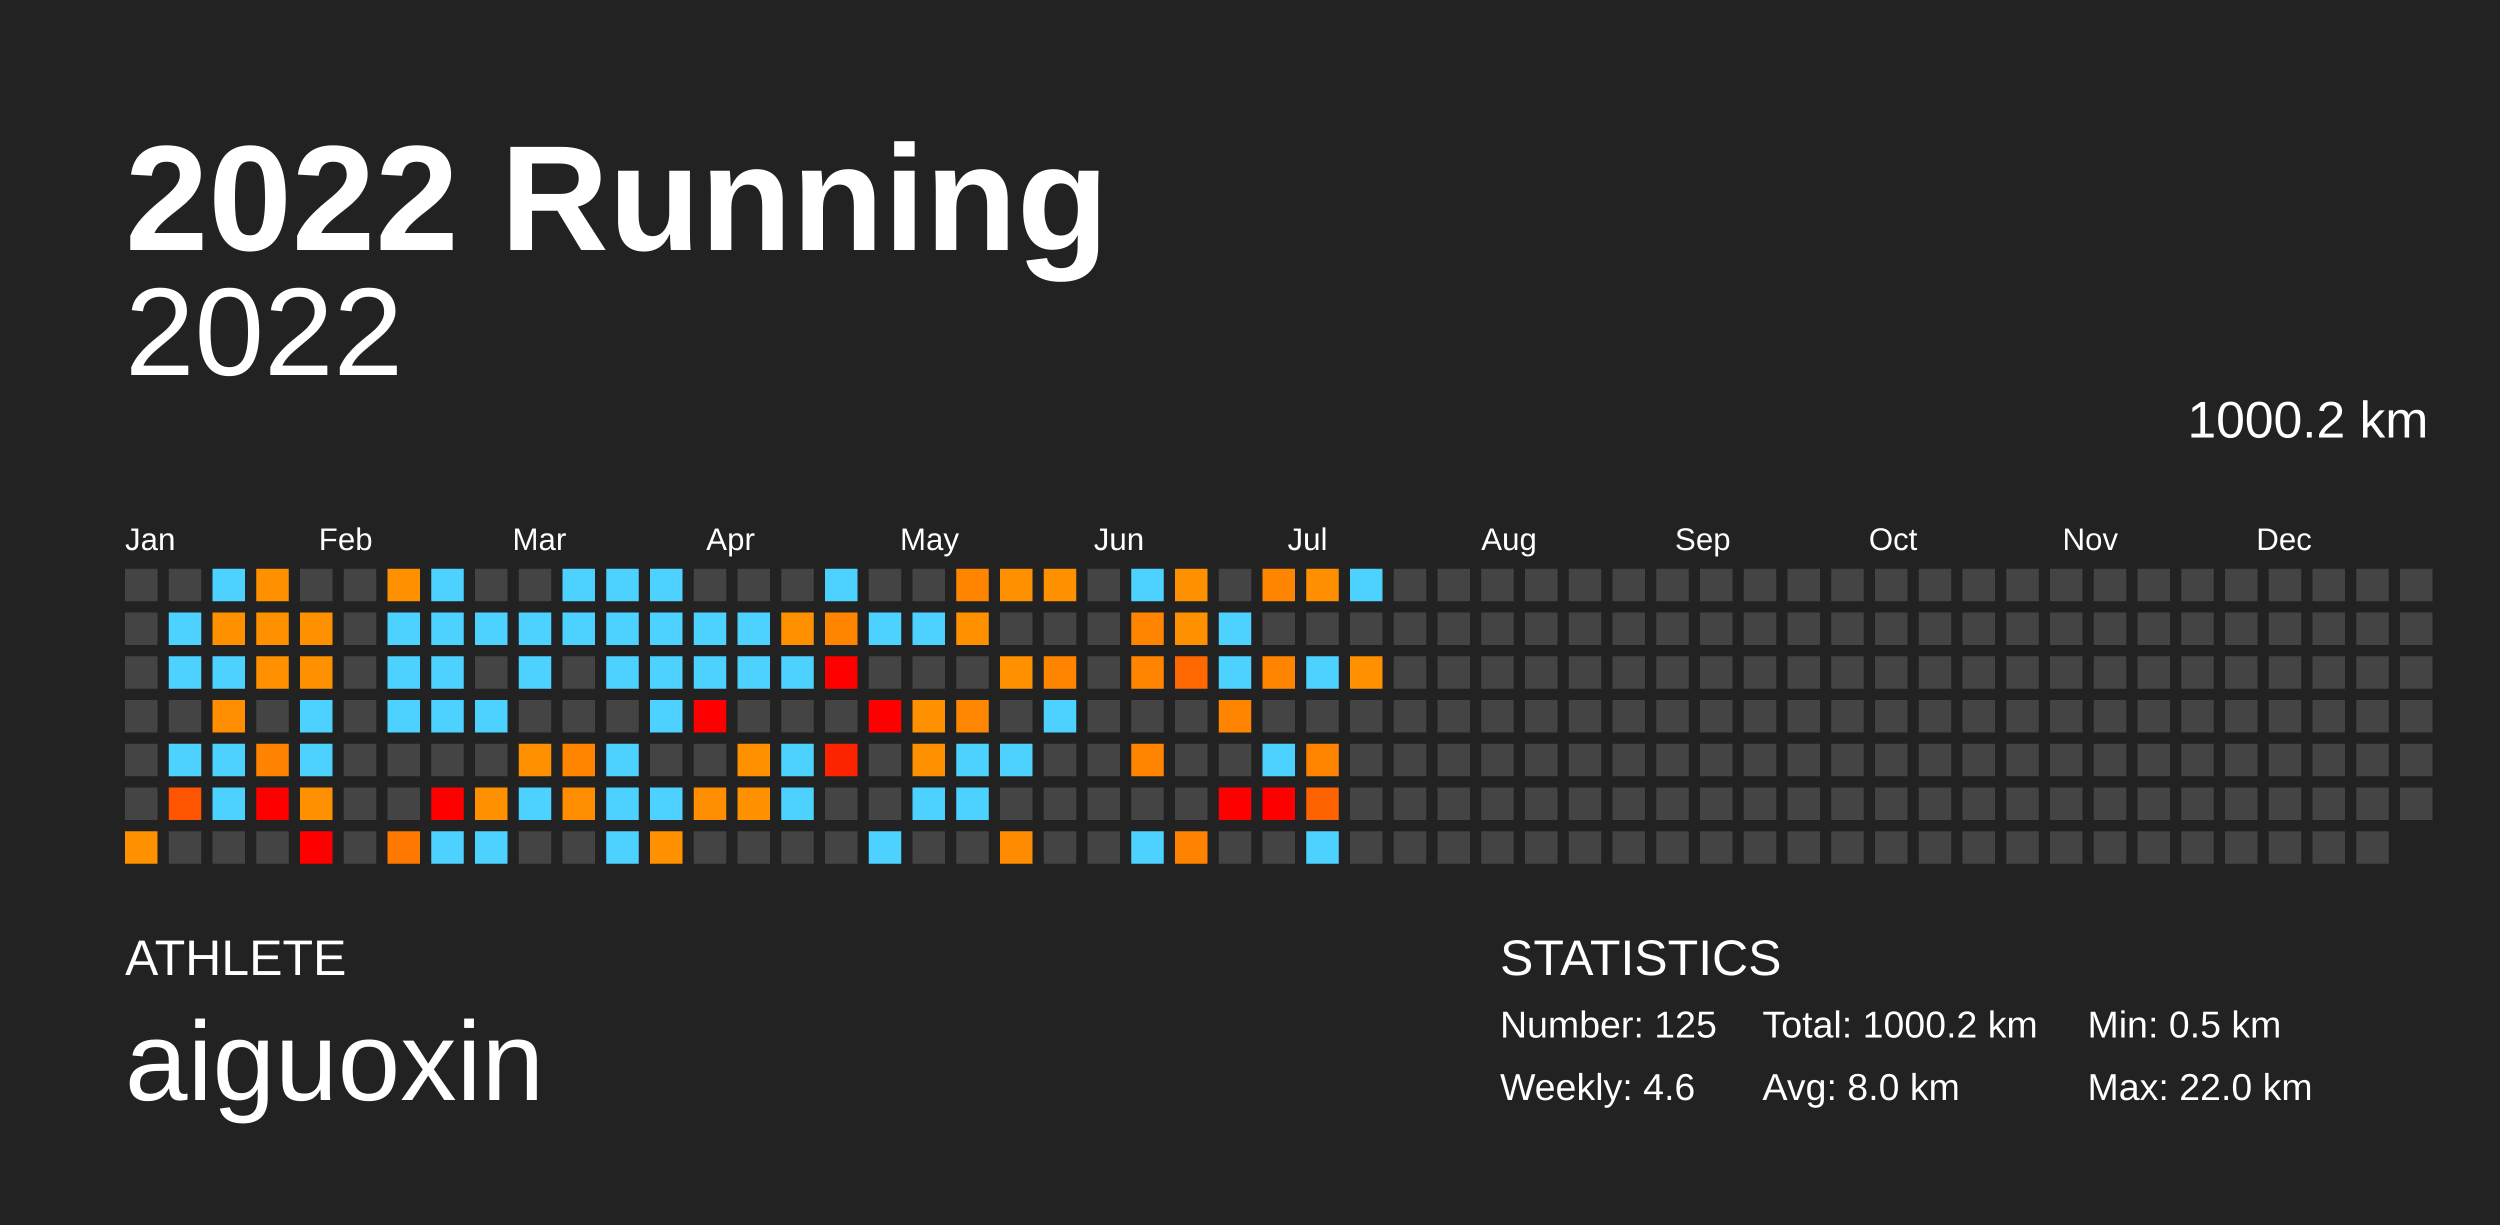
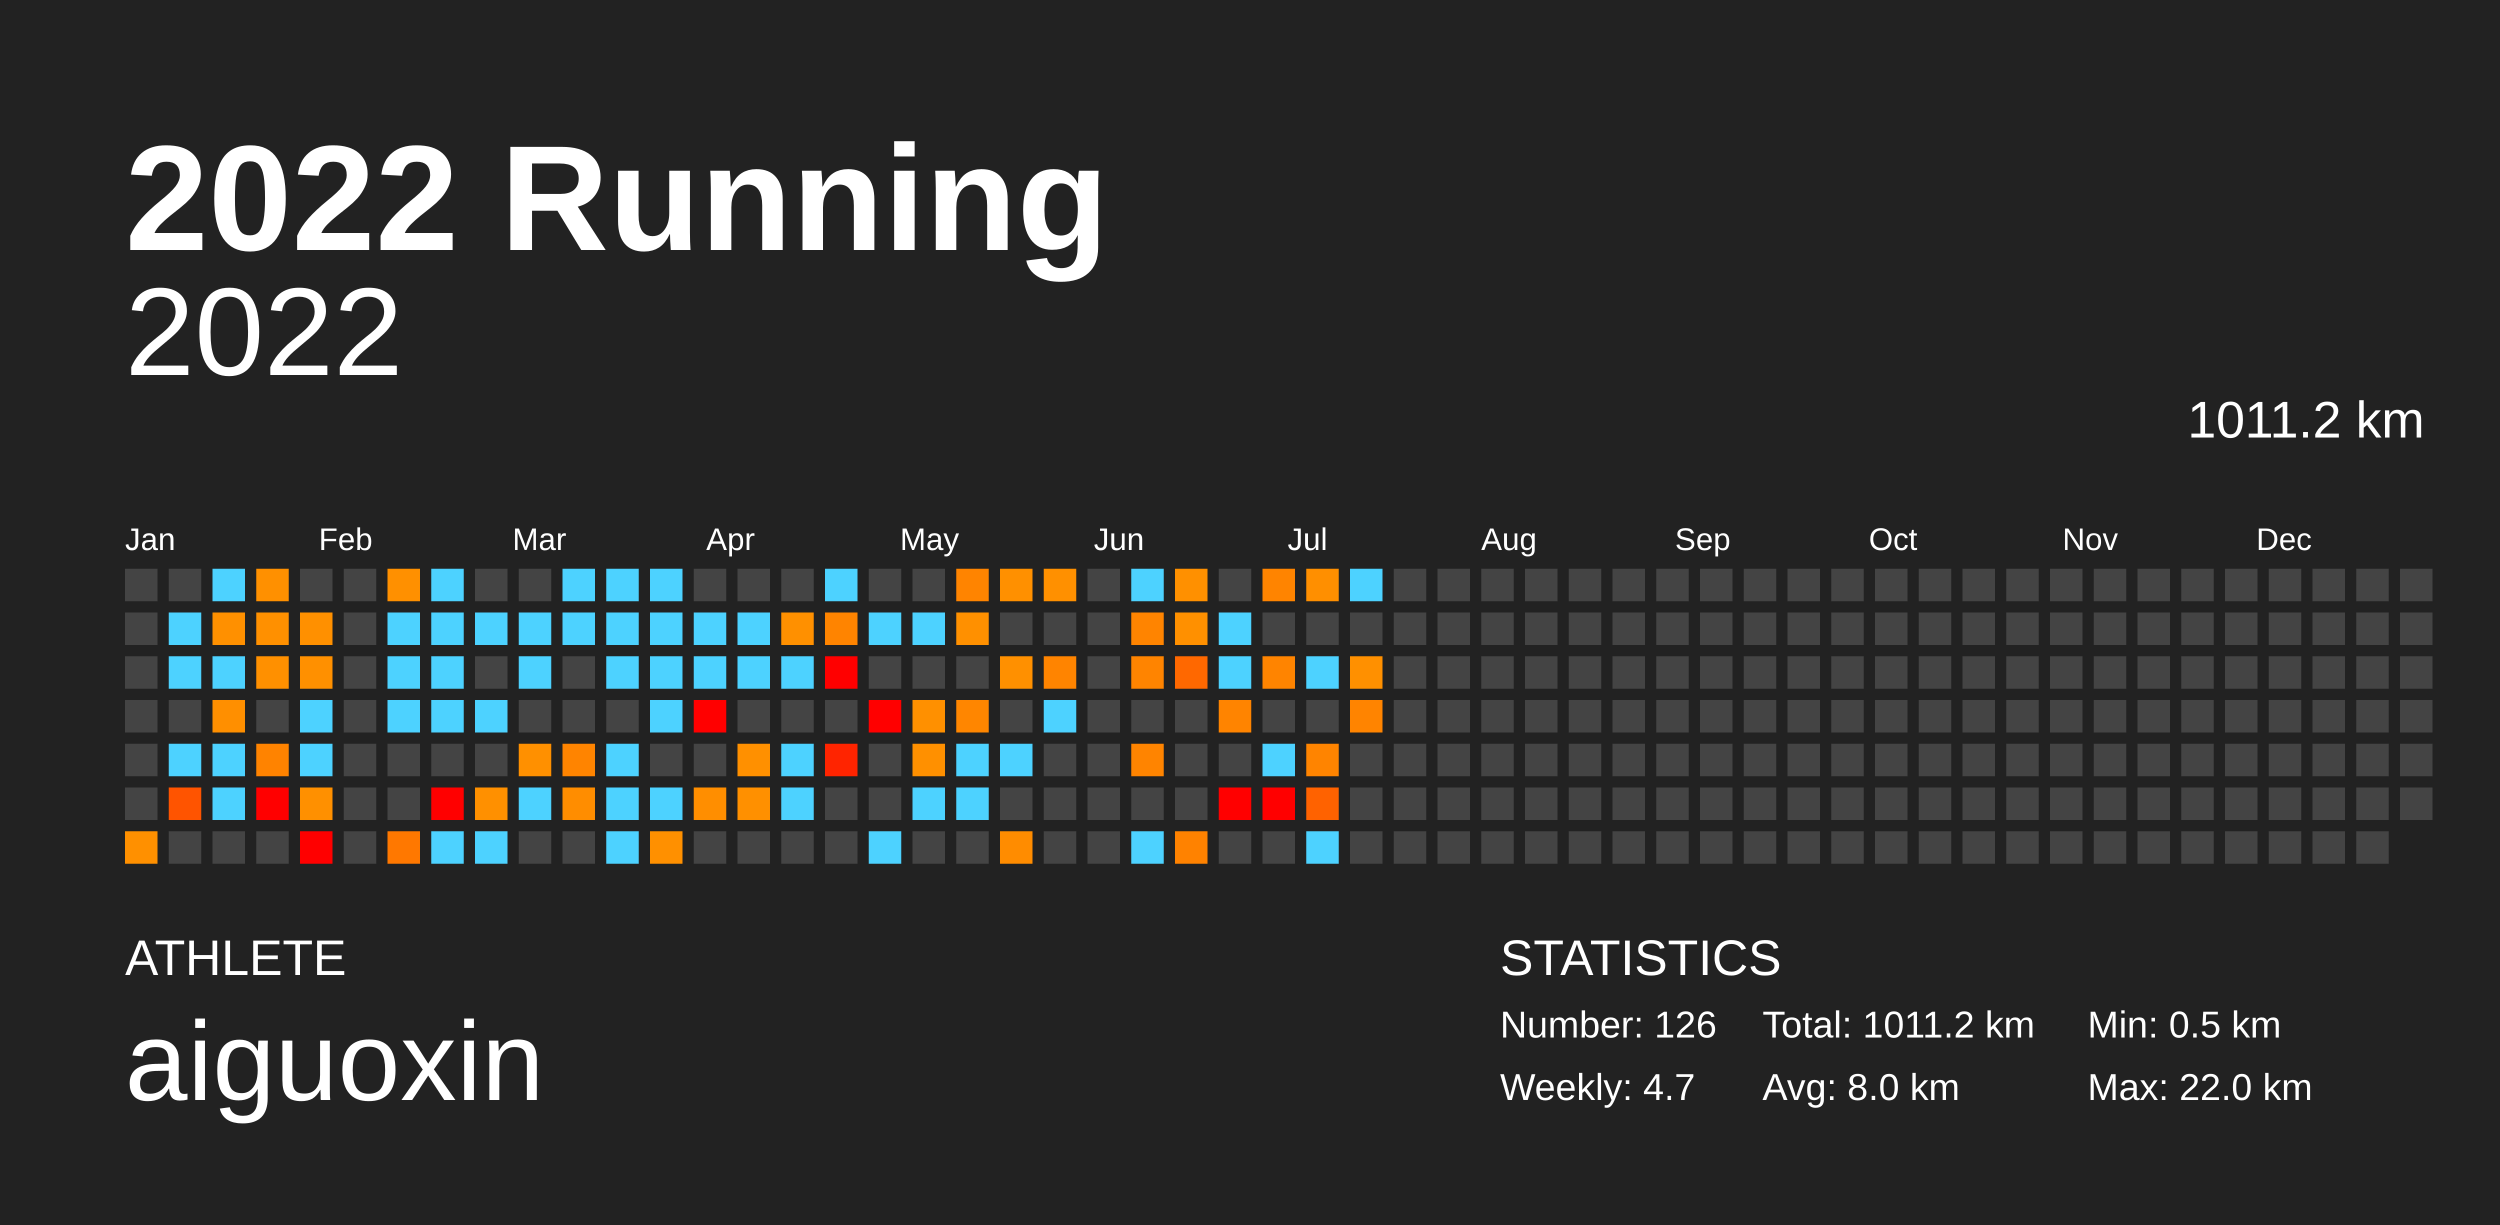
<svg xmlns="http://www.w3.org/2000/svg" baseProfile="full" height="98mm" version="1.1" viewBox="0,0,200,98" width="200mm">
  <defs />
  <rect fill="#222222" height="98" width="200" x="0" y="0" />
  <text fill="#FFFFFF" style="font-size:12px; font-family:Arial; font-weight:bold;" x="10" y="20">2022 Running</text>
  <text fill="#FFFFFF" style="font-size:4px; font-family:Arial" x="10" y="78">ATHLETE</text>
  <text fill="#FFFFFF" style="font-size:9px; font-family:Arial" x="10" y="88">aiguoxin</text>
  <text fill="#FFFFFF" style="font-size:4px; font-family:Arial" x="120" y="78">STATISTICS</text>
-   <text fill="#FFFFFF" style="font-size:3px; font-family:Arial" x="120" y="83">Number: 125</text>
-   <text fill="#FFFFFF" style="font-size:3px; font-family:Arial" x="120" y="88">Weekly: 4.6</text>
-   <text fill="#FFFFFF" style="font-size:3px; font-family:Arial" x="141" y="83">Total: 1000.2 km</text>
+   <text fill="#FFFFFF" style="font-size:3px; font-family:Arial" x="120" y="83">Number: 126</text>
+   <text fill="#FFFFFF" style="font-size:3px; font-family:Arial" x="120" y="88">Weekly: 4.7</text>
+   <text fill="#FFFFFF" style="font-size:3px; font-family:Arial" x="141" y="83">Total: 1011.2 km</text>
  <text fill="#FFFFFF" style="font-size:3px; font-family:Arial" x="141" y="88">Avg: 8.0 km</text>
  <text fill="#FFFFFF" style="font-size:3px; font-family:Arial" x="167" y="83">Min: 0.5 km</text>
  <text fill="#FFFFFF" style="font-size:3px; font-family:Arial" x="167" y="88">Max: 22.0 km</text>
  <text alignment-baseline="hanging" fill="#FFFFFF" style="font-size:10.0px; font-family:Arial;" x="10" y="30">2022</text>
-   <text alignment-baseline="hanging" fill="#FFFFFF" style="font-size:4.125px; font-family:Arial;" x="175" y="35">1000.2 km</text>
+   <text alignment-baseline="hanging" fill="#FFFFFF" style="font-size:4.125px; font-family:Arial;" x="175" y="35">1011.2 km</text>
  <text fill="#FFFFFF" style="font-size:2.5px; font-family:Arial" x="10.0" y="44">Jan</text>
  <text fill="#FFFFFF" style="font-size:2.5px; font-family:Arial" x="25.5" y="44">Feb</text>
  <text fill="#FFFFFF" style="font-size:2.5px; font-family:Arial" x="41.0" y="44">Mar</text>
  <text fill="#FFFFFF" style="font-size:2.5px; font-family:Arial" x="56.5" y="44">Apr</text>
  <text fill="#FFFFFF" style="font-size:2.5px; font-family:Arial" x="72.0" y="44">May</text>
  <text fill="#FFFFFF" style="font-size:2.5px; font-family:Arial" x="87.5" y="44">Jun</text>
  <text fill="#FFFFFF" style="font-size:2.5px; font-family:Arial" x="103.0" y="44">Jul</text>
  <text fill="#FFFFFF" style="font-size:2.5px; font-family:Arial" x="118.5" y="44">Aug</text>
  <text fill="#FFFFFF" style="font-size:2.5px; font-family:Arial" x="134.0" y="44">Sep</text>
  <text fill="#FFFFFF" style="font-size:2.5px; font-family:Arial" x="149.5" y="44">Oct</text>
  <text fill="#FFFFFF" style="font-size:2.5px; font-family:Arial" x="165.0" y="44">Nov</text>
  <text fill="#FFFFFF" style="font-size:2.5px; font-family:Arial" x="180.5" y="44">Dec</text>
  <rect fill="#444444" height="2.6" width="2.6" x="10.0" y="45.5" />
  <rect fill="#444444" height="2.6" width="2.6" x="10.0" y="49.0" />
  <rect fill="#444444" height="2.6" width="2.6" x="10.0" y="52.5" />
  <rect fill="#444444" height="2.6" width="2.6" x="10.0" y="56.0" />
  <rect fill="#444444" height="2.6" width="2.6" x="10.0" y="59.5" />
  <rect fill="#444444" height="2.6" width="2.6" x="10.0" y="63.0" />
  <rect fill="#ff9000" height="2.6" width="2.6" x="10.0" y="66.5" />
  <rect fill="#444444" height="2.6" width="2.6" x="13.5" y="45.5" />
  <rect fill="#4dd2ff" height="2.6" width="2.6" x="13.5" y="49.0" />
  <rect fill="#4dd2ff" height="2.6" width="2.6" x="13.5" y="52.5" />
  <rect fill="#444444" height="2.6" width="2.6" x="13.5" y="56.0" />
  <rect fill="#4dd2ff" height="2.6" width="2.6" x="13.5" y="59.5" />
  <rect fill="#ff5400" height="2.6" width="2.6" x="13.5" y="63.0" />
  <rect fill="#444444" height="2.6" width="2.6" x="13.5" y="66.5" />
  <rect fill="#4dd2ff" height="2.6" width="2.6" x="17.0" y="45.5" />
  <rect fill="#ff9000" height="2.6" width="2.6" x="17.0" y="49.0" />
  <rect fill="#4dd2ff" height="2.6" width="2.6" x="17.0" y="52.5" />
  <rect fill="#ff8f00" height="2.6" width="2.6" x="17.0" y="56.0" />
  <rect fill="#4dd2ff" height="2.6" width="2.6" x="17.0" y="59.5" />
  <rect fill="#4dd2ff" height="2.6" width="2.6" x="17.0" y="63.0" />
  <rect fill="#444444" height="2.6" width="2.6" x="17.0" y="66.5" />
  <rect fill="#ff9000" height="2.6" width="2.6" x="20.5" y="45.5" />
  <rect fill="#ff9000" height="2.6" width="2.6" x="20.5" y="49.0" />
  <rect fill="#ff9000" height="2.6" width="2.6" x="20.5" y="52.5" />
  <rect fill="#444444" height="2.6" width="2.6" x="20.5" y="56.0" />
  <rect fill="#ff8300" height="2.6" width="2.6" x="20.5" y="59.5" />
  <rect fill="red" height="2.6" width="2.6" x="20.5" y="63.0" />
  <rect fill="#444444" height="2.6" width="2.6" x="20.5" y="66.5" />
  <rect fill="#444444" height="2.6" width="2.6" x="24.0" y="45.5" />
  <rect fill="#ff9000" height="2.6" width="2.6" x="24.0" y="49.0" />
  <rect fill="#ff9000" height="2.6" width="2.6" x="24.0" y="52.5" />
  <rect fill="#4dd2ff" height="2.6" width="2.6" x="24.0" y="56.0" />
  <rect fill="#4dd2ff" height="2.6" width="2.6" x="24.0" y="59.5" />
  <rect fill="#ff9000" height="2.6" width="2.6" x="24.0" y="63.0" />
  <rect fill="red" height="2.6" width="2.6" x="24.0" y="66.5" />
  <rect fill="#444444" height="2.6" width="2.6" x="27.5" y="45.5" />
  <rect fill="#444444" height="2.6" width="2.6" x="27.5" y="49.0" />
  <rect fill="#444444" height="2.6" width="2.6" x="27.5" y="52.5" />
  <rect fill="#444444" height="2.6" width="2.6" x="27.5" y="56.0" />
  <rect fill="#444444" height="2.6" width="2.6" x="27.5" y="59.5" />
  <rect fill="#444444" height="2.6" width="2.6" x="27.5" y="63.0" />
  <rect fill="#444444" height="2.6" width="2.6" x="27.5" y="66.5" />
  <rect fill="#ff9000" height="2.6" width="2.6" x="31.0" y="45.5" />
  <rect fill="#4dd2ff" height="2.6" width="2.6" x="31.0" y="49.0" />
  <rect fill="#4dd2ff" height="2.6" width="2.6" x="31.0" y="52.5" />
  <rect fill="#4dd2ff" height="2.6" width="2.6" x="31.0" y="56.0" />
  <rect fill="#444444" height="2.6" width="2.6" x="31.0" y="59.5" />
  <rect fill="#444444" height="2.6" width="2.6" x="31.0" y="63.0" />
  <rect fill="#ff7800" height="2.6" width="2.6" x="31.0" y="66.5" />
  <rect fill="#4dd2ff" height="2.6" width="2.6" x="34.5" y="45.5" />
  <rect fill="#4dd2ff" height="2.6" width="2.6" x="34.5" y="49.0" />
  <rect fill="#4dd2ff" height="2.6" width="2.6" x="34.5" y="52.5" />
  <rect fill="#4dd2ff" height="2.6" width="2.6" x="34.5" y="56.0" />
  <rect fill="#444444" height="2.6" width="2.6" x="34.5" y="59.5" />
  <rect fill="red" height="2.6" width="2.6" x="34.5" y="63.0" />
  <rect fill="#4dd2ff" height="2.6" width="2.6" x="34.5" y="66.5" />
  <rect fill="#444444" height="2.6" width="2.6" x="38.0" y="45.5" />
  <rect fill="#4dd2ff" height="2.6" width="2.6" x="38.0" y="49.0" />
  <rect fill="#444444" height="2.6" width="2.6" x="38.0" y="52.5" />
  <rect fill="#4dd2ff" height="2.6" width="2.6" x="38.0" y="56.0" />
  <rect fill="#444444" height="2.6" width="2.6" x="38.0" y="59.5" />
  <rect fill="#ff9000" height="2.6" width="2.6" x="38.0" y="63.0" />
  <rect fill="#4dd2ff" height="2.6" width="2.6" x="38.0" y="66.5" />
  <rect fill="#444444" height="2.6" width="2.6" x="41.5" y="45.5" />
  <rect fill="#4dd2ff" height="2.6" width="2.6" x="41.5" y="49.0" />
  <rect fill="#4dd2ff" height="2.6" width="2.6" x="41.5" y="52.5" />
  <rect fill="#444444" height="2.6" width="2.6" x="41.5" y="56.0" />
  <rect fill="#ff9000" height="2.6" width="2.6" x="41.5" y="59.5" />
  <rect fill="#4dd2ff" height="2.6" width="2.6" x="41.5" y="63.0" />
  <rect fill="#444444" height="2.6" width="2.6" x="41.5" y="66.5" />
  <rect fill="#4dd2ff" height="2.6" width="2.6" x="45.0" y="45.5" />
  <rect fill="#4dd2ff" height="2.6" width="2.6" x="45.0" y="49.0" />
  <rect fill="#444444" height="2.6" width="2.6" x="45.0" y="52.5" />
  <rect fill="#444444" height="2.6" width="2.6" x="45.0" y="56.0" />
  <rect fill="#ff8400" height="2.6" width="2.6" x="45.0" y="59.5" />
  <rect fill="#ff8d00" height="2.6" width="2.6" x="45.0" y="63.0" />
  <rect fill="#444444" height="2.6" width="2.6" x="45.0" y="66.5" />
  <rect fill="#4dd2ff" height="2.6" width="2.6" x="48.5" y="45.5" />
  <rect fill="#4dd2ff" height="2.6" width="2.6" x="48.5" y="49.0" />
  <rect fill="#4dd2ff" height="2.6" width="2.6" x="48.5" y="52.5" />
  <rect fill="#444444" height="2.6" width="2.6" x="48.5" y="56.0" />
  <rect fill="#4dd2ff" height="2.6" width="2.6" x="48.5" y="59.5" />
  <rect fill="#4dd2ff" height="2.6" width="2.6" x="48.5" y="63.0" />
  <rect fill="#4dd2ff" height="2.6" width="2.6" x="48.5" y="66.5" />
  <rect fill="#4dd2ff" height="2.6" width="2.6" x="52.0" y="45.5" />
  <rect fill="#4dd2ff" height="2.6" width="2.6" x="52.0" y="49.0" />
  <rect fill="#4dd2ff" height="2.6" width="2.6" x="52.0" y="52.5" />
  <rect fill="#4dd2ff" height="2.6" width="2.6" x="52.0" y="56.0" />
  <rect fill="#444444" height="2.6" width="2.6" x="52.0" y="59.5" />
  <rect fill="#4dd2ff" height="2.6" width="2.6" x="52.0" y="63.0" />
  <rect fill="#ff9000" height="2.6" width="2.6" x="52.0" y="66.5" />
  <rect fill="#444444" height="2.6" width="2.6" x="55.5" y="45.5" />
  <rect fill="#4dd2ff" height="2.6" width="2.6" x="55.5" y="49.0" />
  <rect fill="#4dd2ff" height="2.6" width="2.6" x="55.5" y="52.5" />
  <rect fill="red" height="2.6" width="2.6" x="55.5" y="56.0" />
  <rect fill="#444444" height="2.6" width="2.6" x="55.5" y="59.5" />
  <rect fill="#ff8e00" height="2.6" width="2.6" x="55.5" y="63.0" />
  <rect fill="#444444" height="2.6" width="2.6" x="55.5" y="66.5" />
  <rect fill="#444444" height="2.6" width="2.6" x="59.0" y="45.5" />
  <rect fill="#4dd2ff" height="2.6" width="2.6" x="59.0" y="49.0" />
  <rect fill="#4dd2ff" height="2.6" width="2.6" x="59.0" y="52.5" />
  <rect fill="#444444" height="2.6" width="2.6" x="59.0" y="56.0" />
  <rect fill="#ff9000" height="2.6" width="2.6" x="59.0" y="59.5" />
  <rect fill="#ff9000" height="2.6" width="2.6" x="59.0" y="63.0" />
  <rect fill="#444444" height="2.6" width="2.6" x="59.0" y="66.5" />
  <rect fill="#444444" height="2.6" width="2.6" x="62.5" y="45.5" />
  <rect fill="#ff9000" height="2.6" width="2.6" x="62.5" y="49.0" />
  <rect fill="#4dd2ff" height="2.6" width="2.6" x="62.5" y="52.5" />
  <rect fill="#444444" height="2.6" width="2.6" x="62.5" y="56.0" />
  <rect fill="#4dd2ff" height="2.6" width="2.6" x="62.5" y="59.5" />
  <rect fill="#4dd2ff" height="2.6" width="2.6" x="62.5" y="63.0" />
  <rect fill="#444444" height="2.6" width="2.6" x="62.5" y="66.5" />
  <rect fill="#4dd2ff" height="2.6" width="2.6" x="66.0" y="45.5" />
  <rect fill="#ff8400" height="2.6" width="2.6" x="66.0" y="49.0" />
  <rect fill="red" height="2.6" width="2.6" x="66.0" y="52.5" />
  <rect fill="#444444" height="2.6" width="2.6" x="66.0" y="56.0" />
  <rect fill="#ff2400" height="2.6" width="2.6" x="66.0" y="59.5" />
  <rect fill="#444444" height="2.6" width="2.6" x="66.0" y="63.0" />
  <rect fill="#444444" height="2.6" width="2.6" x="66.0" y="66.5" />
  <rect fill="#444444" height="2.6" width="2.6" x="69.5" y="45.5" />
  <rect fill="#4dd2ff" height="2.6" width="2.6" x="69.5" y="49.0" />
  <rect fill="#444444" height="2.6" width="2.6" x="69.5" y="52.5" />
  <rect fill="red" height="2.6" width="2.6" x="69.5" y="56.0" />
  <rect fill="#444444" height="2.6" width="2.6" x="69.5" y="59.5" />
  <rect fill="#444444" height="2.6" width="2.6" x="69.5" y="63.0" />
  <rect fill="#4dd2ff" height="2.6" width="2.6" x="69.5" y="66.5" />
  <rect fill="#444444" height="2.6" width="2.6" x="73.0" y="45.5" />
  <rect fill="#4dd2ff" height="2.6" width="2.6" x="73.0" y="49.0" />
  <rect fill="#444444" height="2.6" width="2.6" x="73.0" y="52.5" />
  <rect fill="#ff9000" height="2.6" width="2.6" x="73.0" y="56.0" />
  <rect fill="#ff9000" height="2.6" width="2.6" x="73.0" y="59.5" />
  <rect fill="#4dd2ff" height="2.6" width="2.6" x="73.0" y="63.0" />
  <rect fill="#444444" height="2.6" width="2.6" x="73.0" y="66.5" />
  <rect fill="#ff8400" height="2.6" width="2.6" x="76.5" y="45.5" />
  <rect fill="#ff9000" height="2.6" width="2.6" x="76.5" y="49.0" />
  <rect fill="#444444" height="2.6" width="2.6" x="76.5" y="52.5" />
  <rect fill="#ff8600" height="2.6" width="2.6" x="76.5" y="56.0" />
  <rect fill="#4dd2ff" height="2.6" width="2.6" x="76.5" y="59.5" />
  <rect fill="#4dd2ff" height="2.6" width="2.6" x="76.5" y="63.0" />
  <rect fill="#444444" height="2.6" width="2.6" x="76.5" y="66.5" />
  <rect fill="#ff9000" height="2.6" width="2.6" x="80.0" y="45.5" />
  <rect fill="#444444" height="2.6" width="2.6" x="80.0" y="49.0" />
  <rect fill="#ff9000" height="2.6" width="2.6" x="80.0" y="52.5" />
  <rect fill="#444444" height="2.6" width="2.6" x="80.0" y="56.0" />
  <rect fill="#4dd2ff" height="2.6" width="2.6" x="80.0" y="59.5" />
  <rect fill="#444444" height="2.6" width="2.6" x="80.0" y="63.0" />
  <rect fill="#ff8c00" height="2.6" width="2.6" x="80.0" y="66.5" />
  <rect fill="#ff9000" height="2.6" width="2.6" x="83.5" y="45.5" />
  <rect fill="#444444" height="2.6" width="2.6" x="83.5" y="49.0" />
  <rect fill="#ff8400" height="2.6" width="2.6" x="83.5" y="52.5" />
  <rect fill="#4dd2ff" height="2.6" width="2.6" x="83.5" y="56.0" />
  <rect fill="#444444" height="2.6" width="2.6" x="83.5" y="59.5" />
  <rect fill="#444444" height="2.6" width="2.6" x="83.5" y="63.0" />
  <rect fill="#444444" height="2.6" width="2.6" x="83.5" y="66.5" />
  <rect fill="#444444" height="2.6" width="2.6" x="87.0" y="45.5" />
  <rect fill="#444444" height="2.6" width="2.6" x="87.0" y="49.0" />
  <rect fill="#444444" height="2.6" width="2.6" x="87.0" y="52.5" />
  <rect fill="#444444" height="2.6" width="2.6" x="87.0" y="56.0" />
  <rect fill="#444444" height="2.6" width="2.6" x="87.0" y="59.5" />
  <rect fill="#444444" height="2.6" width="2.6" x="87.0" y="63.0" />
  <rect fill="#444444" height="2.6" width="2.6" x="87.0" y="66.5" />
  <rect fill="#4dd2ff" height="2.6" width="2.6" x="90.5" y="45.5" />
  <rect fill="#ff8400" height="2.6" width="2.6" x="90.5" y="49.0" />
  <rect fill="#ff8400" height="2.6" width="2.6" x="90.5" y="52.5" />
  <rect fill="#444444" height="2.6" width="2.6" x="90.5" y="56.0" />
  <rect fill="#ff8400" height="2.6" width="2.6" x="90.5" y="59.5" />
  <rect fill="#444444" height="2.6" width="2.6" x="90.5" y="63.0" />
  <rect fill="#4dd2ff" height="2.6" width="2.6" x="90.5" y="66.5" />
  <rect fill="#ff9000" height="2.6" width="2.6" x="94.0" y="45.5" />
  <rect fill="#ff9000" height="2.6" width="2.6" x="94.0" y="49.0" />
  <rect fill="#ff6800" height="2.6" width="2.6" x="94.0" y="52.5" />
  <rect fill="#444444" height="2.6" width="2.6" x="94.0" y="56.0" />
  <rect fill="#444444" height="2.6" width="2.6" x="94.0" y="59.5" />
  <rect fill="#444444" height="2.6" width="2.6" x="94.0" y="63.0" />
  <rect fill="#ff8200" height="2.6" width="2.6" x="94.0" y="66.5" />
  <rect fill="#444444" height="2.6" width="2.6" x="97.5" y="45.5" />
  <rect fill="#4dd2ff" height="2.6" width="2.6" x="97.5" y="49.0" />
  <rect fill="#4dd2ff" height="2.6" width="2.6" x="97.5" y="52.5" />
  <rect fill="#ff8400" height="2.6" width="2.6" x="97.5" y="56.0" />
  <rect fill="#444444" height="2.6" width="2.6" x="97.5" y="59.5" />
  <rect fill="red" height="2.6" width="2.6" x="97.5" y="63.0" />
  <rect fill="#444444" height="2.6" width="2.6" x="97.5" y="66.5" />
  <rect fill="#ff8400" height="2.6" width="2.6" x="101.0" y="45.5" />
  <rect fill="#444444" height="2.6" width="2.6" x="101.0" y="49.0" />
  <rect fill="#ff8400" height="2.6" width="2.6" x="101.0" y="52.5" />
  <rect fill="#444444" height="2.6" width="2.6" x="101.0" y="56.0" />
  <rect fill="#4dd2ff" height="2.6" width="2.6" x="101.0" y="59.5" />
  <rect fill="red" height="2.6" width="2.6" x="101.0" y="63.0" />
  <rect fill="#444444" height="2.6" width="2.6" x="101.0" y="66.5" />
  <rect fill="#ff8f00" height="2.6" width="2.6" x="104.5" y="45.5" />
  <rect fill="#444444" height="2.6" width="2.6" x="104.5" y="49.0" />
  <rect fill="#4dd2ff" height="2.6" width="2.6" x="104.5" y="52.5" />
  <rect fill="#444444" height="2.6" width="2.6" x="104.5" y="56.0" />
  <rect fill="#ff8400" height="2.6" width="2.6" x="104.5" y="59.5" />
  <rect fill="#ff6200" height="2.6" width="2.6" x="104.5" y="63.0" />
  <rect fill="#4dd2ff" height="2.6" width="2.6" x="104.5" y="66.5" />
  <rect fill="#4dd2ff" height="2.6" width="2.6" x="108.0" y="45.5" />
  <rect fill="#444444" height="2.6" width="2.6" x="108.0" y="49.0" />
  <rect fill="#ff9000" height="2.6" width="2.6" x="108.0" y="52.5" />
-   <rect fill="#444444" height="2.6" width="2.6" x="108.0" y="56.0" />
+   <rect fill="#ff8400" height="2.6" width="2.6" x="108.0" y="56.0" />
  <rect fill="#444444" height="2.6" width="2.6" x="108.0" y="59.5" />
  <rect fill="#444444" height="2.6" width="2.6" x="108.0" y="63.0" />
  <rect fill="#444444" height="2.6" width="2.6" x="108.0" y="66.5" />
  <rect fill="#444444" height="2.6" width="2.6" x="111.5" y="45.5" />
  <rect fill="#444444" height="2.6" width="2.6" x="111.5" y="49.0" />
  <rect fill="#444444" height="2.6" width="2.6" x="111.5" y="52.5" />
  <rect fill="#444444" height="2.6" width="2.6" x="111.5" y="56.0" />
  <rect fill="#444444" height="2.6" width="2.6" x="111.5" y="59.5" />
  <rect fill="#444444" height="2.6" width="2.6" x="111.5" y="63.0" />
  <rect fill="#444444" height="2.6" width="2.6" x="111.5" y="66.5" />
  <rect fill="#444444" height="2.6" width="2.6" x="115.0" y="45.5" />
  <rect fill="#444444" height="2.6" width="2.6" x="115.0" y="49.0" />
  <rect fill="#444444" height="2.6" width="2.6" x="115.0" y="52.5" />
  <rect fill="#444444" height="2.6" width="2.6" x="115.0" y="56.0" />
  <rect fill="#444444" height="2.6" width="2.6" x="115.0" y="59.5" />
  <rect fill="#444444" height="2.6" width="2.6" x="115.0" y="63.0" />
  <rect fill="#444444" height="2.6" width="2.6" x="115.0" y="66.5" />
  <rect fill="#444444" height="2.6" width="2.6" x="118.5" y="45.5" />
  <rect fill="#444444" height="2.6" width="2.6" x="118.5" y="49.0" />
  <rect fill="#444444" height="2.6" width="2.6" x="118.5" y="52.5" />
  <rect fill="#444444" height="2.6" width="2.6" x="118.5" y="56.0" />
  <rect fill="#444444" height="2.6" width="2.6" x="118.5" y="59.5" />
  <rect fill="#444444" height="2.6" width="2.6" x="118.5" y="63.0" />
  <rect fill="#444444" height="2.6" width="2.6" x="118.5" y="66.5" />
  <rect fill="#444444" height="2.6" width="2.6" x="122.0" y="45.5" />
  <rect fill="#444444" height="2.6" width="2.6" x="122.0" y="49.0" />
  <rect fill="#444444" height="2.6" width="2.6" x="122.0" y="52.5" />
  <rect fill="#444444" height="2.6" width="2.6" x="122.0" y="56.0" />
  <rect fill="#444444" height="2.6" width="2.6" x="122.0" y="59.5" />
  <rect fill="#444444" height="2.6" width="2.6" x="122.0" y="63.0" />
  <rect fill="#444444" height="2.6" width="2.6" x="122.0" y="66.5" />
  <rect fill="#444444" height="2.6" width="2.6" x="125.5" y="45.5" />
  <rect fill="#444444" height="2.6" width="2.6" x="125.5" y="49.0" />
  <rect fill="#444444" height="2.6" width="2.6" x="125.5" y="52.5" />
  <rect fill="#444444" height="2.6" width="2.6" x="125.5" y="56.0" />
  <rect fill="#444444" height="2.6" width="2.6" x="125.5" y="59.5" />
  <rect fill="#444444" height="2.6" width="2.6" x="125.5" y="63.0" />
  <rect fill="#444444" height="2.6" width="2.6" x="125.5" y="66.5" />
  <rect fill="#444444" height="2.6" width="2.6" x="129.0" y="45.5" />
  <rect fill="#444444" height="2.6" width="2.6" x="129.0" y="49.0" />
  <rect fill="#444444" height="2.6" width="2.6" x="129.0" y="52.5" />
  <rect fill="#444444" height="2.6" width="2.6" x="129.0" y="56.0" />
  <rect fill="#444444" height="2.6" width="2.6" x="129.0" y="59.5" />
  <rect fill="#444444" height="2.6" width="2.6" x="129.0" y="63.0" />
  <rect fill="#444444" height="2.6" width="2.6" x="129.0" y="66.5" />
  <rect fill="#444444" height="2.6" width="2.6" x="132.5" y="45.5" />
  <rect fill="#444444" height="2.6" width="2.6" x="132.5" y="49.0" />
  <rect fill="#444444" height="2.6" width="2.6" x="132.5" y="52.5" />
  <rect fill="#444444" height="2.6" width="2.6" x="132.5" y="56.0" />
  <rect fill="#444444" height="2.6" width="2.6" x="132.5" y="59.5" />
  <rect fill="#444444" height="2.6" width="2.6" x="132.5" y="63.0" />
  <rect fill="#444444" height="2.6" width="2.6" x="132.5" y="66.5" />
  <rect fill="#444444" height="2.6" width="2.6" x="136.0" y="45.5" />
  <rect fill="#444444" height="2.6" width="2.6" x="136.0" y="49.0" />
  <rect fill="#444444" height="2.6" width="2.6" x="136.0" y="52.5" />
  <rect fill="#444444" height="2.6" width="2.6" x="136.0" y="56.0" />
  <rect fill="#444444" height="2.6" width="2.6" x="136.0" y="59.5" />
  <rect fill="#444444" height="2.6" width="2.6" x="136.0" y="63.0" />
  <rect fill="#444444" height="2.6" width="2.6" x="136.0" y="66.5" />
  <rect fill="#444444" height="2.6" width="2.6" x="139.5" y="45.5" />
  <rect fill="#444444" height="2.6" width="2.6" x="139.5" y="49.0" />
  <rect fill="#444444" height="2.6" width="2.6" x="139.5" y="52.5" />
  <rect fill="#444444" height="2.6" width="2.6" x="139.5" y="56.0" />
  <rect fill="#444444" height="2.6" width="2.6" x="139.5" y="59.5" />
  <rect fill="#444444" height="2.6" width="2.6" x="139.5" y="63.0" />
  <rect fill="#444444" height="2.6" width="2.6" x="139.5" y="66.5" />
  <rect fill="#444444" height="2.6" width="2.6" x="143.0" y="45.5" />
  <rect fill="#444444" height="2.6" width="2.6" x="143.0" y="49.0" />
  <rect fill="#444444" height="2.6" width="2.6" x="143.0" y="52.5" />
  <rect fill="#444444" height="2.6" width="2.6" x="143.0" y="56.0" />
  <rect fill="#444444" height="2.6" width="2.6" x="143.0" y="59.5" />
  <rect fill="#444444" height="2.6" width="2.6" x="143.0" y="63.0" />
  <rect fill="#444444" height="2.6" width="2.6" x="143.0" y="66.5" />
  <rect fill="#444444" height="2.6" width="2.6" x="146.5" y="45.5" />
  <rect fill="#444444" height="2.6" width="2.6" x="146.5" y="49.0" />
  <rect fill="#444444" height="2.6" width="2.6" x="146.5" y="52.5" />
  <rect fill="#444444" height="2.6" width="2.6" x="146.5" y="56.0" />
  <rect fill="#444444" height="2.6" width="2.6" x="146.5" y="59.5" />
  <rect fill="#444444" height="2.6" width="2.6" x="146.5" y="63.0" />
  <rect fill="#444444" height="2.6" width="2.6" x="146.5" y="66.5" />
  <rect fill="#444444" height="2.6" width="2.6" x="150.0" y="45.5" />
  <rect fill="#444444" height="2.6" width="2.6" x="150.0" y="49.0" />
  <rect fill="#444444" height="2.6" width="2.6" x="150.0" y="52.5" />
  <rect fill="#444444" height="2.6" width="2.6" x="150.0" y="56.0" />
  <rect fill="#444444" height="2.6" width="2.6" x="150.0" y="59.5" />
  <rect fill="#444444" height="2.6" width="2.6" x="150.0" y="63.0" />
  <rect fill="#444444" height="2.6" width="2.6" x="150.0" y="66.5" />
  <rect fill="#444444" height="2.6" width="2.6" x="153.5" y="45.5" />
  <rect fill="#444444" height="2.6" width="2.6" x="153.5" y="49.0" />
  <rect fill="#444444" height="2.6" width="2.6" x="153.5" y="52.5" />
  <rect fill="#444444" height="2.6" width="2.6" x="153.5" y="56.0" />
  <rect fill="#444444" height="2.6" width="2.6" x="153.5" y="59.5" />
  <rect fill="#444444" height="2.6" width="2.6" x="153.5" y="63.0" />
  <rect fill="#444444" height="2.6" width="2.6" x="153.5" y="66.5" />
  <rect fill="#444444" height="2.6" width="2.6" x="157.0" y="45.5" />
  <rect fill="#444444" height="2.6" width="2.6" x="157.0" y="49.0" />
  <rect fill="#444444" height="2.6" width="2.6" x="157.0" y="52.5" />
  <rect fill="#444444" height="2.6" width="2.6" x="157.0" y="56.0" />
  <rect fill="#444444" height="2.6" width="2.6" x="157.0" y="59.5" />
  <rect fill="#444444" height="2.6" width="2.6" x="157.0" y="63.0" />
  <rect fill="#444444" height="2.6" width="2.6" x="157.0" y="66.5" />
  <rect fill="#444444" height="2.6" width="2.6" x="160.5" y="45.5" />
  <rect fill="#444444" height="2.6" width="2.6" x="160.5" y="49.0" />
  <rect fill="#444444" height="2.6" width="2.6" x="160.5" y="52.5" />
  <rect fill="#444444" height="2.6" width="2.6" x="160.5" y="56.0" />
  <rect fill="#444444" height="2.6" width="2.6" x="160.5" y="59.5" />
  <rect fill="#444444" height="2.6" width="2.6" x="160.5" y="63.0" />
  <rect fill="#444444" height="2.6" width="2.6" x="160.5" y="66.5" />
  <rect fill="#444444" height="2.6" width="2.6" x="164.0" y="45.5" />
  <rect fill="#444444" height="2.6" width="2.6" x="164.0" y="49.0" />
  <rect fill="#444444" height="2.6" width="2.6" x="164.0" y="52.5" />
  <rect fill="#444444" height="2.6" width="2.6" x="164.0" y="56.0" />
  <rect fill="#444444" height="2.6" width="2.6" x="164.0" y="59.5" />
  <rect fill="#444444" height="2.6" width="2.6" x="164.0" y="63.0" />
  <rect fill="#444444" height="2.6" width="2.6" x="164.0" y="66.5" />
  <rect fill="#444444" height="2.6" width="2.6" x="167.5" y="45.5" />
  <rect fill="#444444" height="2.6" width="2.6" x="167.5" y="49.0" />
  <rect fill="#444444" height="2.6" width="2.6" x="167.5" y="52.5" />
  <rect fill="#444444" height="2.6" width="2.6" x="167.5" y="56.0" />
  <rect fill="#444444" height="2.6" width="2.6" x="167.5" y="59.5" />
  <rect fill="#444444" height="2.6" width="2.6" x="167.5" y="63.0" />
  <rect fill="#444444" height="2.6" width="2.6" x="167.5" y="66.5" />
  <rect fill="#444444" height="2.6" width="2.6" x="171.0" y="45.5" />
  <rect fill="#444444" height="2.6" width="2.6" x="171.0" y="49.0" />
  <rect fill="#444444" height="2.6" width="2.6" x="171.0" y="52.5" />
  <rect fill="#444444" height="2.6" width="2.6" x="171.0" y="56.0" />
  <rect fill="#444444" height="2.6" width="2.6" x="171.0" y="59.5" />
  <rect fill="#444444" height="2.6" width="2.6" x="171.0" y="63.0" />
  <rect fill="#444444" height="2.6" width="2.6" x="171.0" y="66.5" />
  <rect fill="#444444" height="2.6" width="2.6" x="174.5" y="45.5" />
  <rect fill="#444444" height="2.6" width="2.6" x="174.5" y="49.0" />
  <rect fill="#444444" height="2.6" width="2.6" x="174.5" y="52.5" />
  <rect fill="#444444" height="2.6" width="2.6" x="174.5" y="56.0" />
  <rect fill="#444444" height="2.6" width="2.6" x="174.5" y="59.5" />
  <rect fill="#444444" height="2.6" width="2.6" x="174.5" y="63.0" />
  <rect fill="#444444" height="2.6" width="2.6" x="174.5" y="66.5" />
  <rect fill="#444444" height="2.6" width="2.6" x="178.0" y="45.5" />
  <rect fill="#444444" height="2.6" width="2.6" x="178.0" y="49.0" />
  <rect fill="#444444" height="2.6" width="2.6" x="178.0" y="52.5" />
  <rect fill="#444444" height="2.6" width="2.6" x="178.0" y="56.0" />
  <rect fill="#444444" height="2.6" width="2.6" x="178.0" y="59.5" />
  <rect fill="#444444" height="2.6" width="2.6" x="178.0" y="63.0" />
  <rect fill="#444444" height="2.6" width="2.6" x="178.0" y="66.5" />
  <rect fill="#444444" height="2.6" width="2.6" x="181.5" y="45.5" />
  <rect fill="#444444" height="2.6" width="2.6" x="181.5" y="49.0" />
  <rect fill="#444444" height="2.6" width="2.6" x="181.5" y="52.5" />
  <rect fill="#444444" height="2.6" width="2.6" x="181.5" y="56.0" />
  <rect fill="#444444" height="2.6" width="2.6" x="181.5" y="59.5" />
  <rect fill="#444444" height="2.6" width="2.6" x="181.5" y="63.0" />
  <rect fill="#444444" height="2.6" width="2.6" x="181.5" y="66.5" />
  <rect fill="#444444" height="2.6" width="2.6" x="185.0" y="45.5" />
  <rect fill="#444444" height="2.6" width="2.6" x="185.0" y="49.0" />
  <rect fill="#444444" height="2.6" width="2.6" x="185.0" y="52.5" />
  <rect fill="#444444" height="2.6" width="2.6" x="185.0" y="56.0" />
  <rect fill="#444444" height="2.6" width="2.6" x="185.0" y="59.5" />
  <rect fill="#444444" height="2.6" width="2.6" x="185.0" y="63.0" />
  <rect fill="#444444" height="2.6" width="2.6" x="185.0" y="66.5" />
  <rect fill="#444444" height="2.6" width="2.6" x="188.5" y="45.5" />
  <rect fill="#444444" height="2.6" width="2.6" x="188.5" y="49.0" />
  <rect fill="#444444" height="2.6" width="2.6" x="188.5" y="52.5" />
  <rect fill="#444444" height="2.6" width="2.6" x="188.5" y="56.0" />
  <rect fill="#444444" height="2.6" width="2.6" x="188.5" y="59.5" />
  <rect fill="#444444" height="2.6" width="2.6" x="188.5" y="63.0" />
  <rect fill="#444444" height="2.6" width="2.6" x="188.5" y="66.5" />
  <rect fill="#444444" height="2.6" width="2.6" x="192.0" y="45.5" />
  <rect fill="#444444" height="2.6" width="2.6" x="192.0" y="49.0" />
  <rect fill="#444444" height="2.6" width="2.6" x="192.0" y="52.5" />
  <rect fill="#444444" height="2.6" width="2.6" x="192.0" y="56.0" />
  <rect fill="#444444" height="2.6" width="2.6" x="192.0" y="59.5" />
  <rect fill="#444444" height="2.6" width="2.6" x="192.0" y="63.0" />
</svg>
